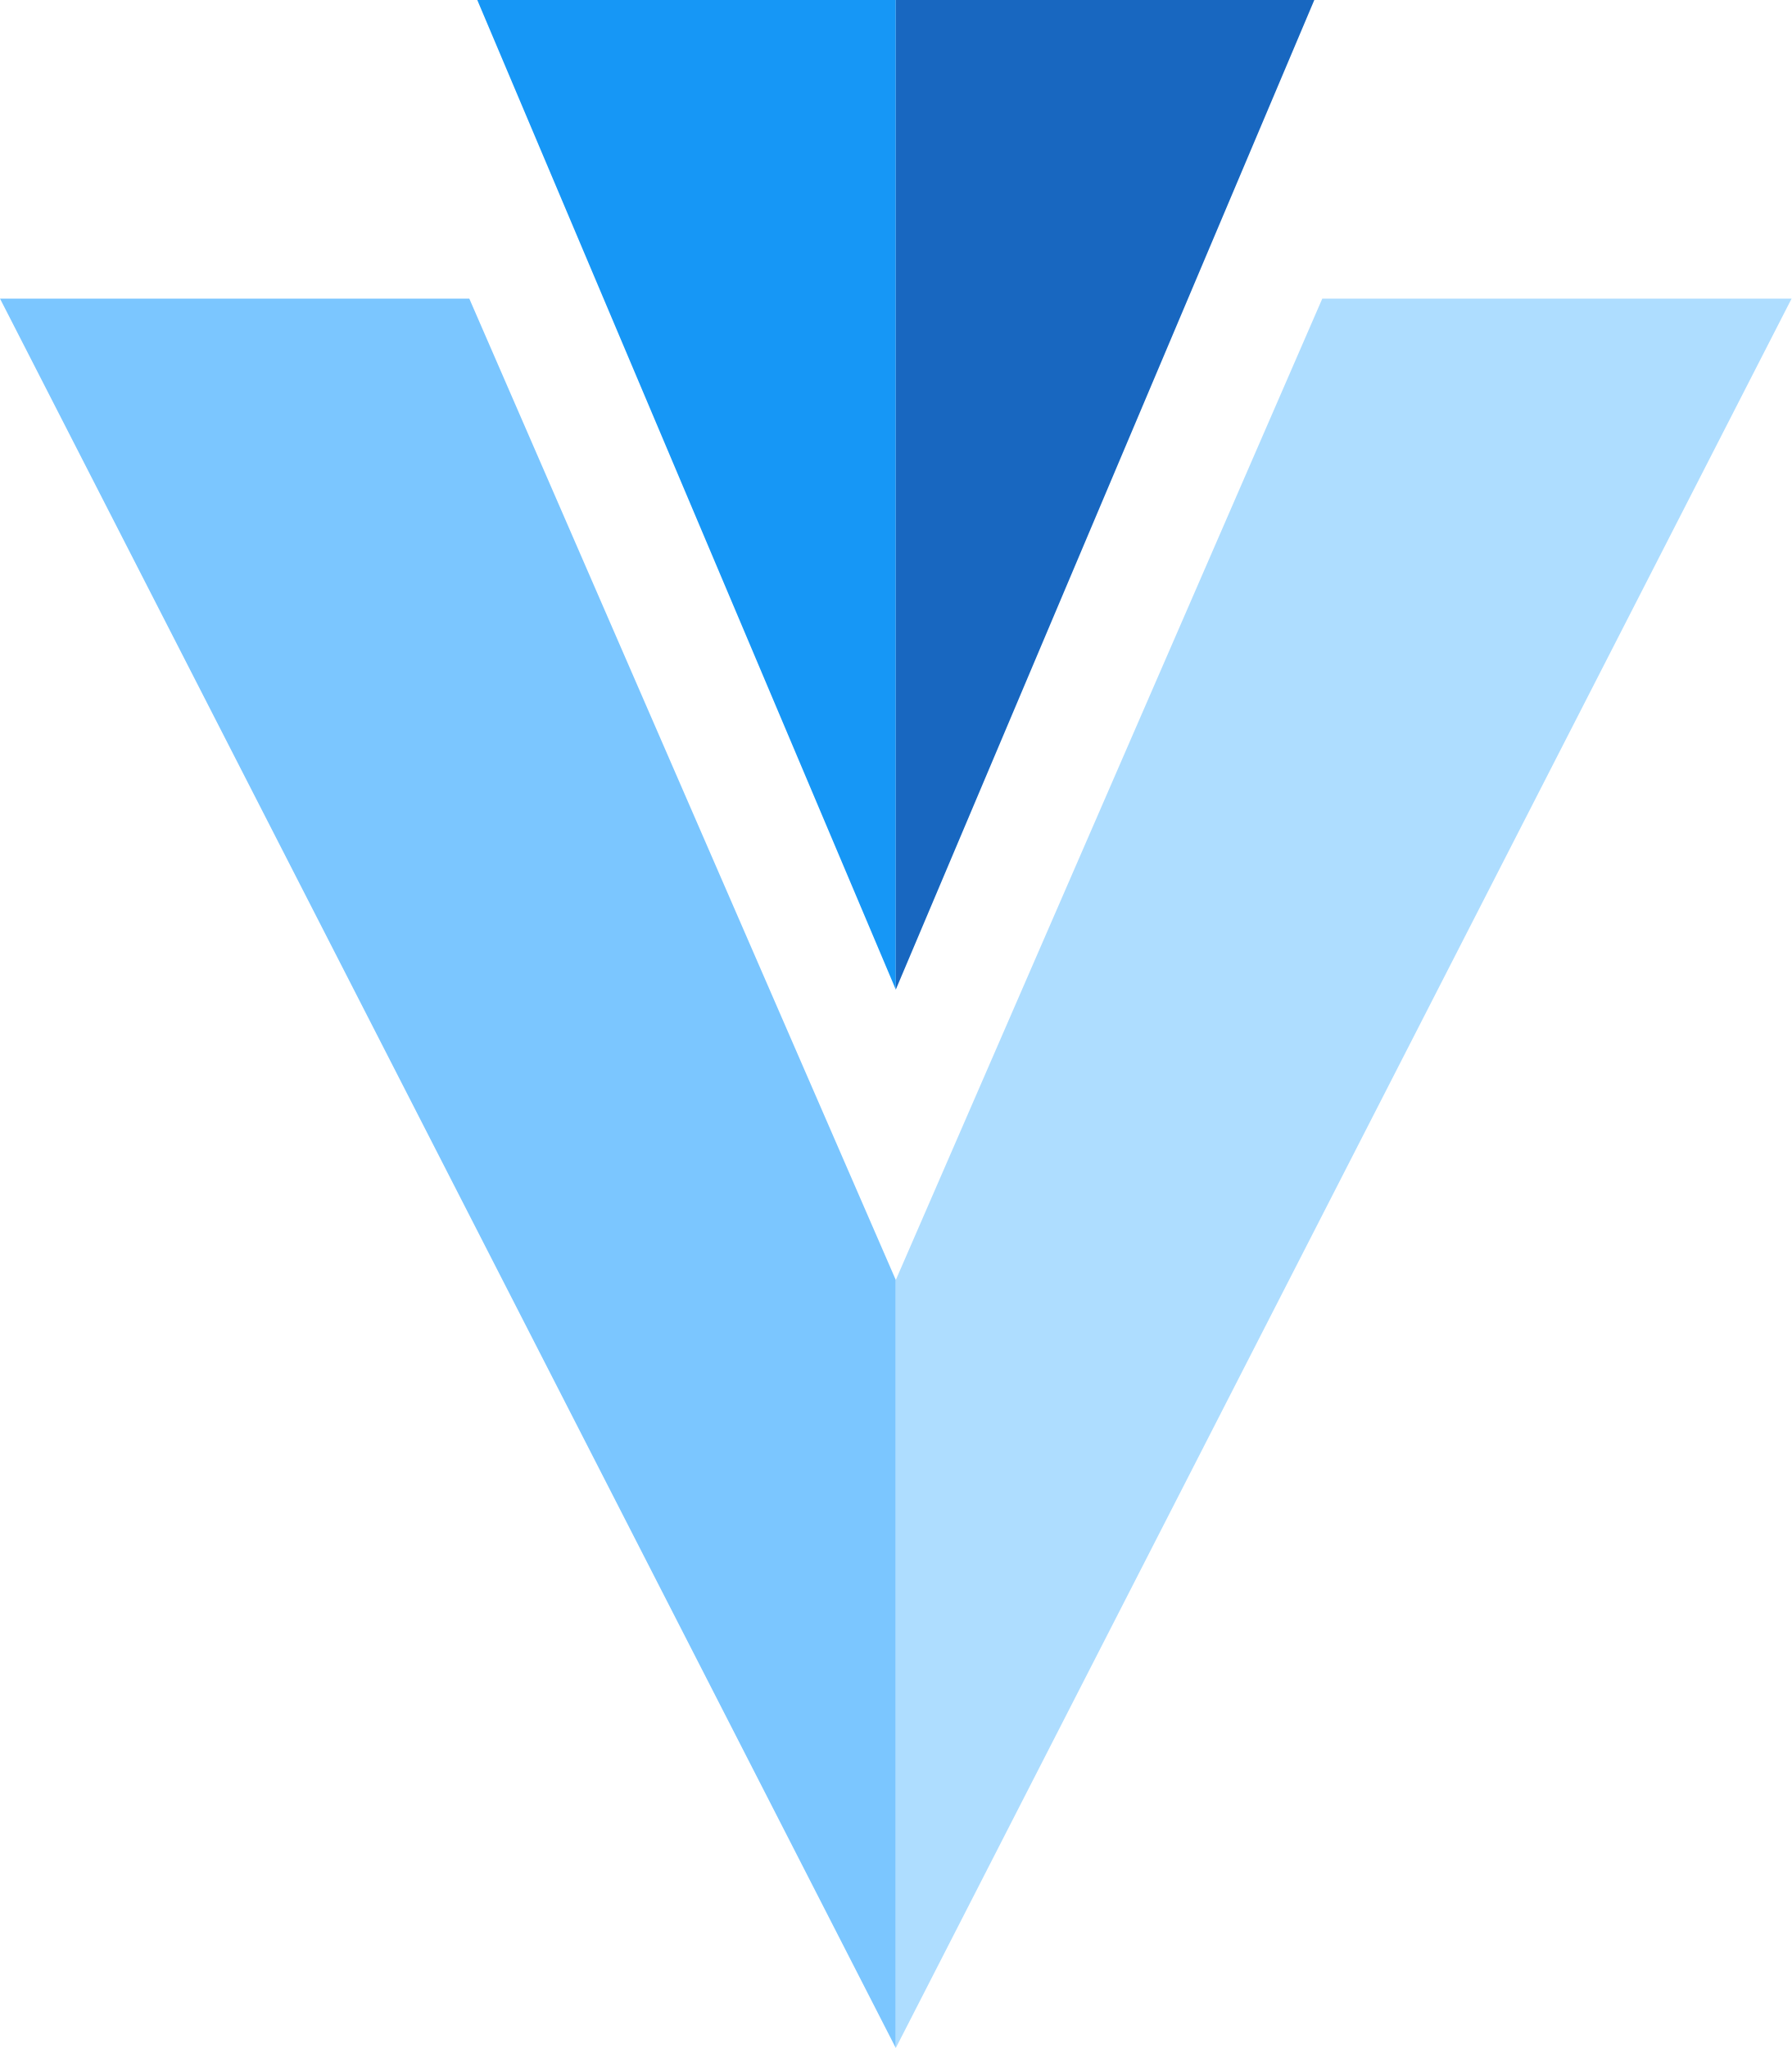
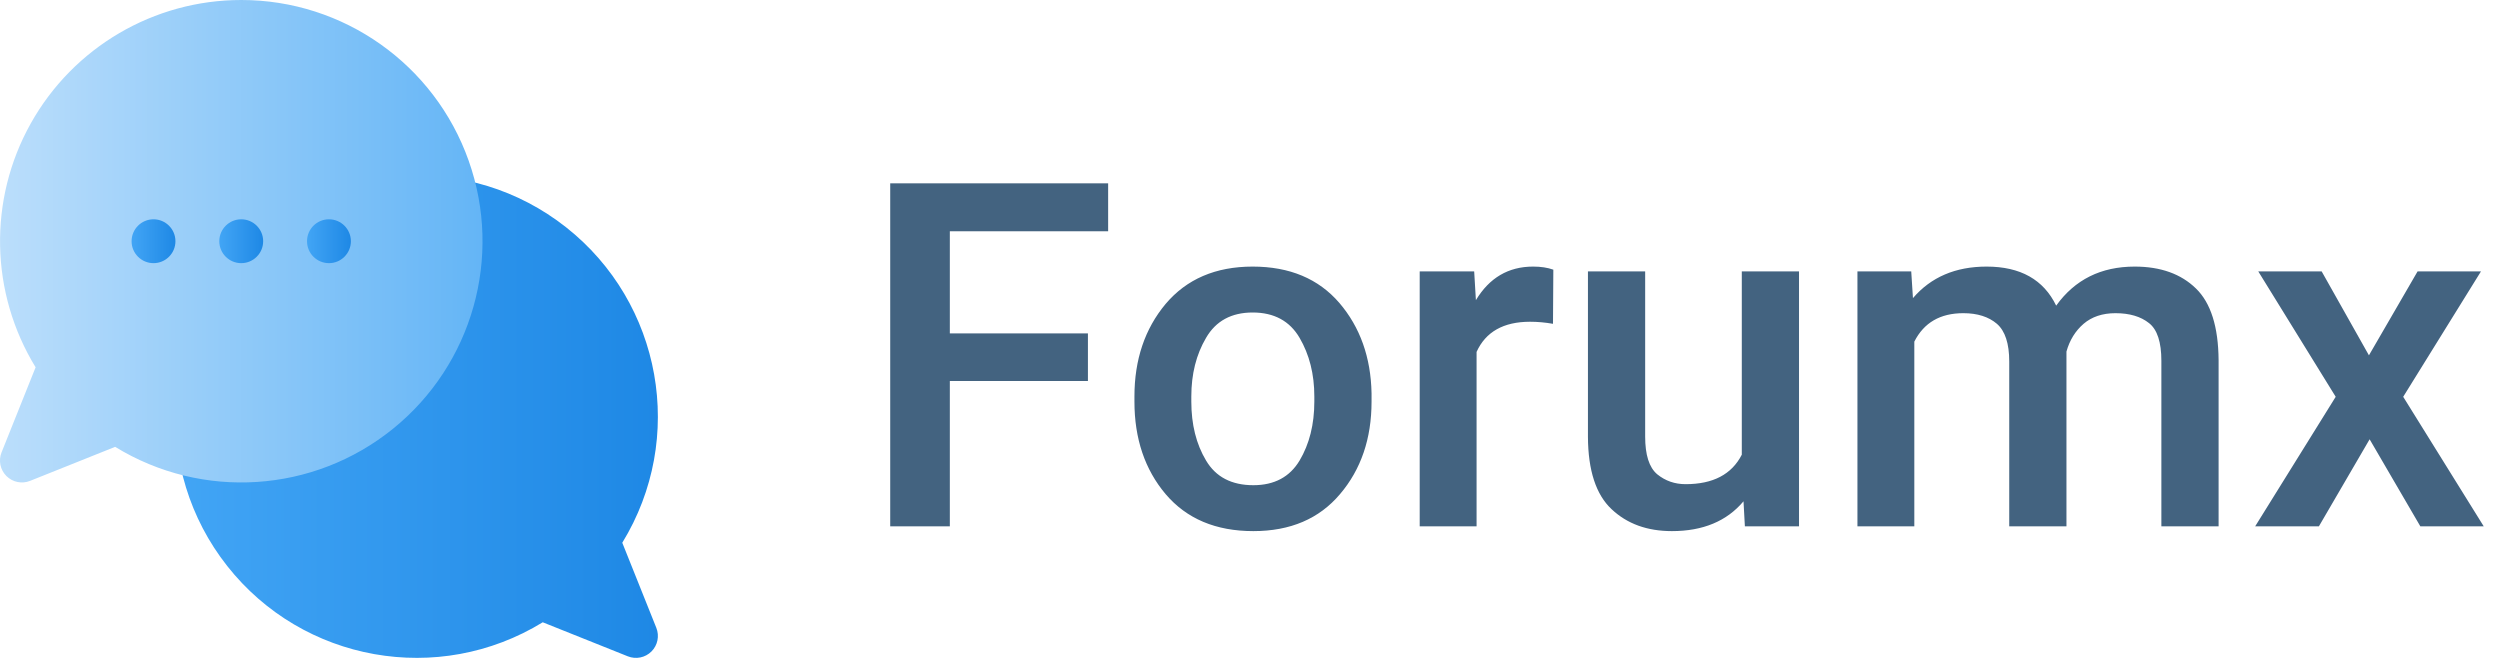
- <svg xmlns="http://www.w3.org/2000/svg" id="Layer_1" data-name="Layer 1" viewBox="0 0 87.5 100">
+ <svg xmlns="http://www.w3.org/2000/svg" width="114" height="30" viewBox="0 0 114 30">
  <defs>
-     <style>.cls-1{fill:#1697f6;}.cls-2{fill:#7bc6ff;}.cls-3{fill:#1867c0;}.cls-4{fill:#aeddff;}</style>
+     <linearGradient id="linear-gradient" y1="0.5" x2="1" y2="0.5" gradientUnits="objectBoundingBox">
+       <stop offset="0" stop-color="#42a5f5" />
+       <stop offset="1" stop-color="#1e88e5" />
+     </linearGradient>
+     <linearGradient id="linear-gradient-2" y1="0.5" x2="1" y2="0.5" gradientUnits="objectBoundingBox">
+       <stop offset="0" stop-color="#bbdefb" />
+       <stop offset="1" stop-color="#64b5f6" />
+     </linearGradient>
  </defs>
-   <polyline class="cls-1" points="43.75 0 23.31 0 43.75 48.32" />
-   <polygon class="cls-2" points="43.75 62.5 43.75 100 0 14.58 22.92 14.58 43.75 62.5" />
-   <polyline class="cls-3" points="43.75 0 64.19 0 43.75 48.32" />
-   <polygon class="cls-4" points="64.58 14.58 87.5 14.58 43.75 100 43.75 62.5 64.58 14.58" />
+   <g id="Group_2" data-name="Group 2" transform="translate(-202 -15)">
+     <g id="conversation" transform="translate(201 14)">
+       <g id="Group_1" data-name="Group 1">
+         <path id="Path_1" data-name="Path 1" d="M29.376,25.749a11,11,0,1,0-3.627,3.627l3.879,1.552a1,1,0,0,0,1.3-1.3Z" fill="url(#linear-gradient)" />
+         <path id="Path_2" data-name="Path 2" d="M12,1A11,11,0,0,0,2.624,17.749L1.071,21.628a1,1,0,0,0,1.3,1.3l3.879-1.552A11,11,0,1,0,12,1Z" fill="url(#linear-gradient-2)" />
+         <circle id="Ellipse_1" data-name="Ellipse 1" cx="1" cy="1" r="1" transform="translate(11 11)" fill="url(#linear-gradient)" />
+         <circle id="Ellipse_2" data-name="Ellipse 2" cx="1" cy="1" r="1" transform="translate(15 11)" fill="url(#linear-gradient)" />
+         <circle id="Ellipse_3" data-name="Ellipse 3" cx="1" cy="1" r="1" transform="translate(7 11)" fill="url(#linear-gradient)" />
+       </g>
+     </g>
+     <text id="Forumx" transform="translate(241 39)" fill="#436380" font-size="22" font-family="Roboto-Medium, Roboto" font-weight="500">
+       <tspan x="0" y="0">Forumx</tspan>
+     </text>
+   </g>
</svg>
